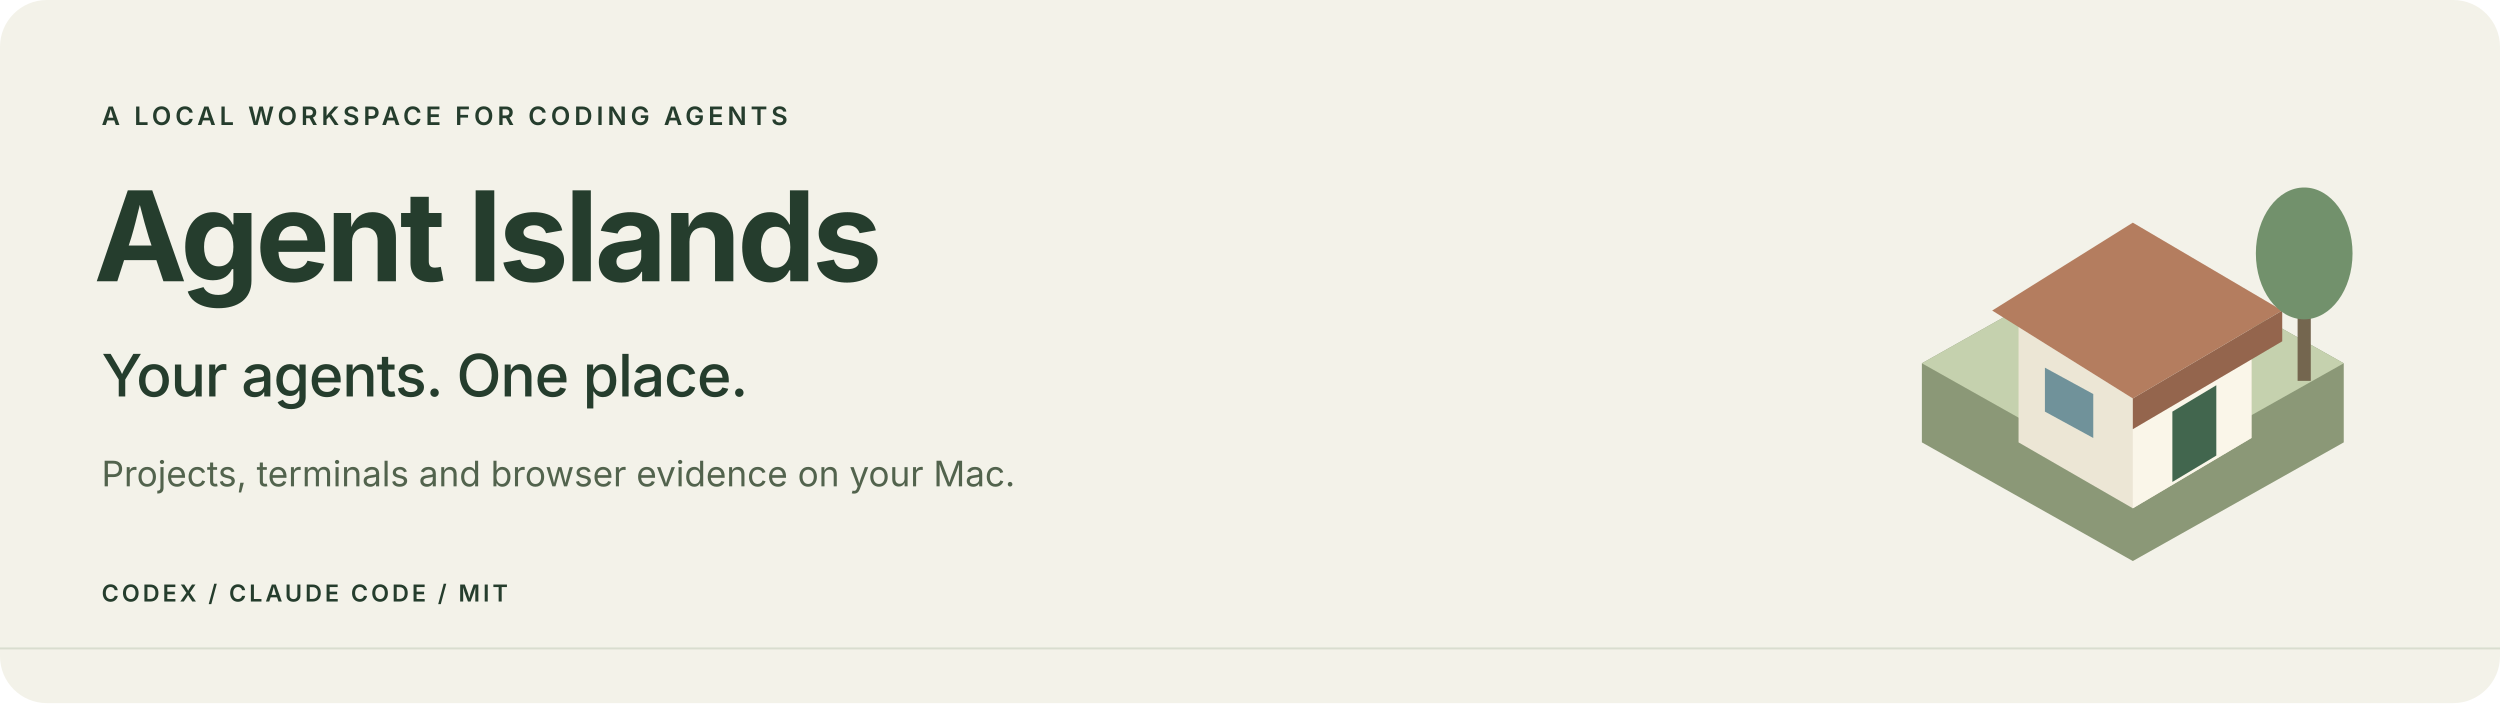
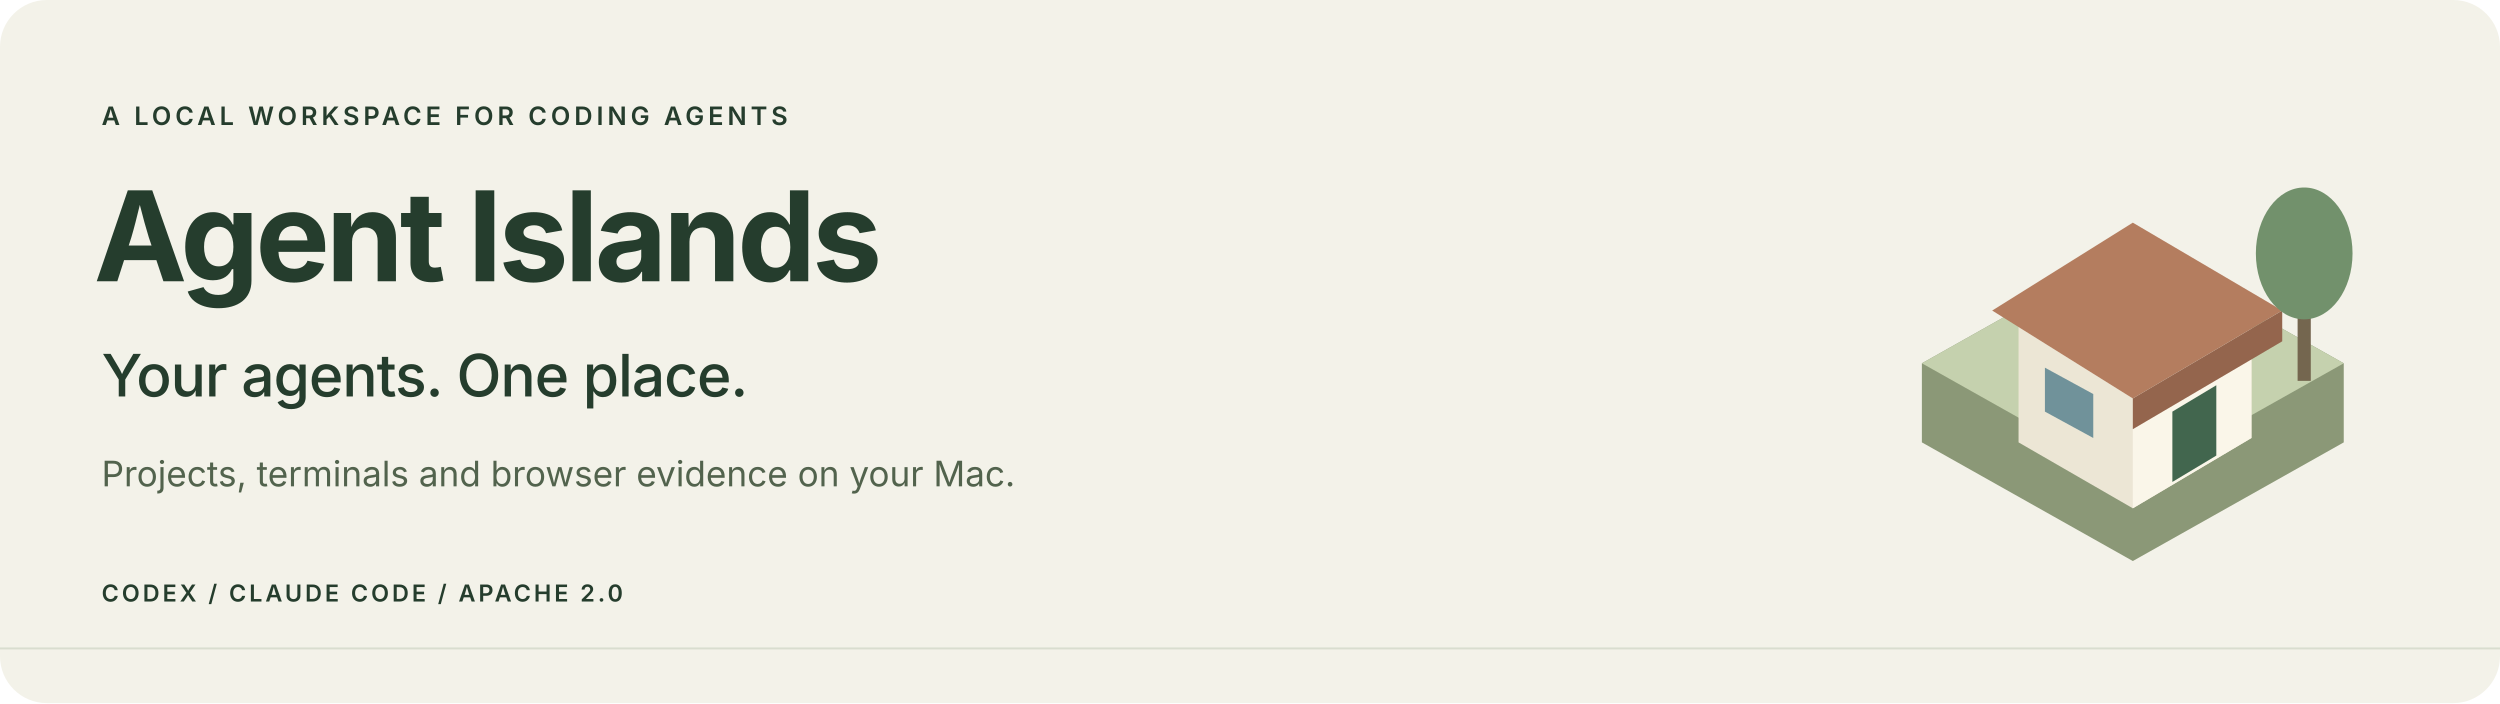
<svg xmlns="http://www.w3.org/2000/svg" viewBox="0 0 1280 360" role="img" aria-labelledby="title desc">
  <rect width="1280" height="360" rx="24" fill="#f3f2e9" />
  <path d="M0 332H1280" stroke="#d9ddcf" />
  <g font-family="-apple-system, BlinkMacSystemFont, 'Segoe UI', sans-serif" fill="#253d2d">
    <text x="52" y="64" font-size="13" font-weight="600" letter-spacing="2">A LOCAL WORKSPACE FOR CODING AGENTS</text>
    <text x="48" y="144" font-size="64" font-weight="650" letter-spacing="-2">Agent Islands</text>
    <text x="52" y="203" font-size="30" font-weight="450" letter-spacing="-.5">Your agents. One place.</text>
    <text x="52" y="249" font-size="18" fill="#52634d">Projects, terminals and browser evidence on your Mac.</text>
-     <text x="52" y="308" font-size="12" font-weight="600" letter-spacing="1.5">CODEX  /  CLAUDE CODE  /  MIT</text>
+     <text x="52" y="308" font-size="12" font-weight="600" letter-spacing="1.5">CODEX  /  CLAUDE CODE  /  APACHE 2.0</text>
  </g>
  <g transform="translate(948 15) scale(2.25)">
    <path d="M16 76 64 49l48 27v18l-48 27-48-27Z" fill="#8b9877" />
    <path d="m16 76 48-27 48 27-48 27Z" fill="#c5d1ae" />
    <path d="m38 65 26-15 27 15v28L64 109 38 94Z" fill="#ece6d5" />
    <path d="m64 81 27-16v28l-27 16Z" fill="#faf6e9" />
    <path d="m32 64 32-20 34 20-34 20Z" fill="#b47d5f" />
    <path d="m64 84 34-20v7L64 91Z" fill="#94654d" />
    <path d="m73 87 10-6v16l-10 6Z" fill="#42664e" />
    <path d="m44 77 11 6v10l-11-6Z" fill="#70929a" />
    <path d="M103 80V55" stroke="#74664f" stroke-width="3" />
    <ellipse cx="103" cy="51" rx="11" ry="15" fill="#72916c" />
  </g>
</svg>
